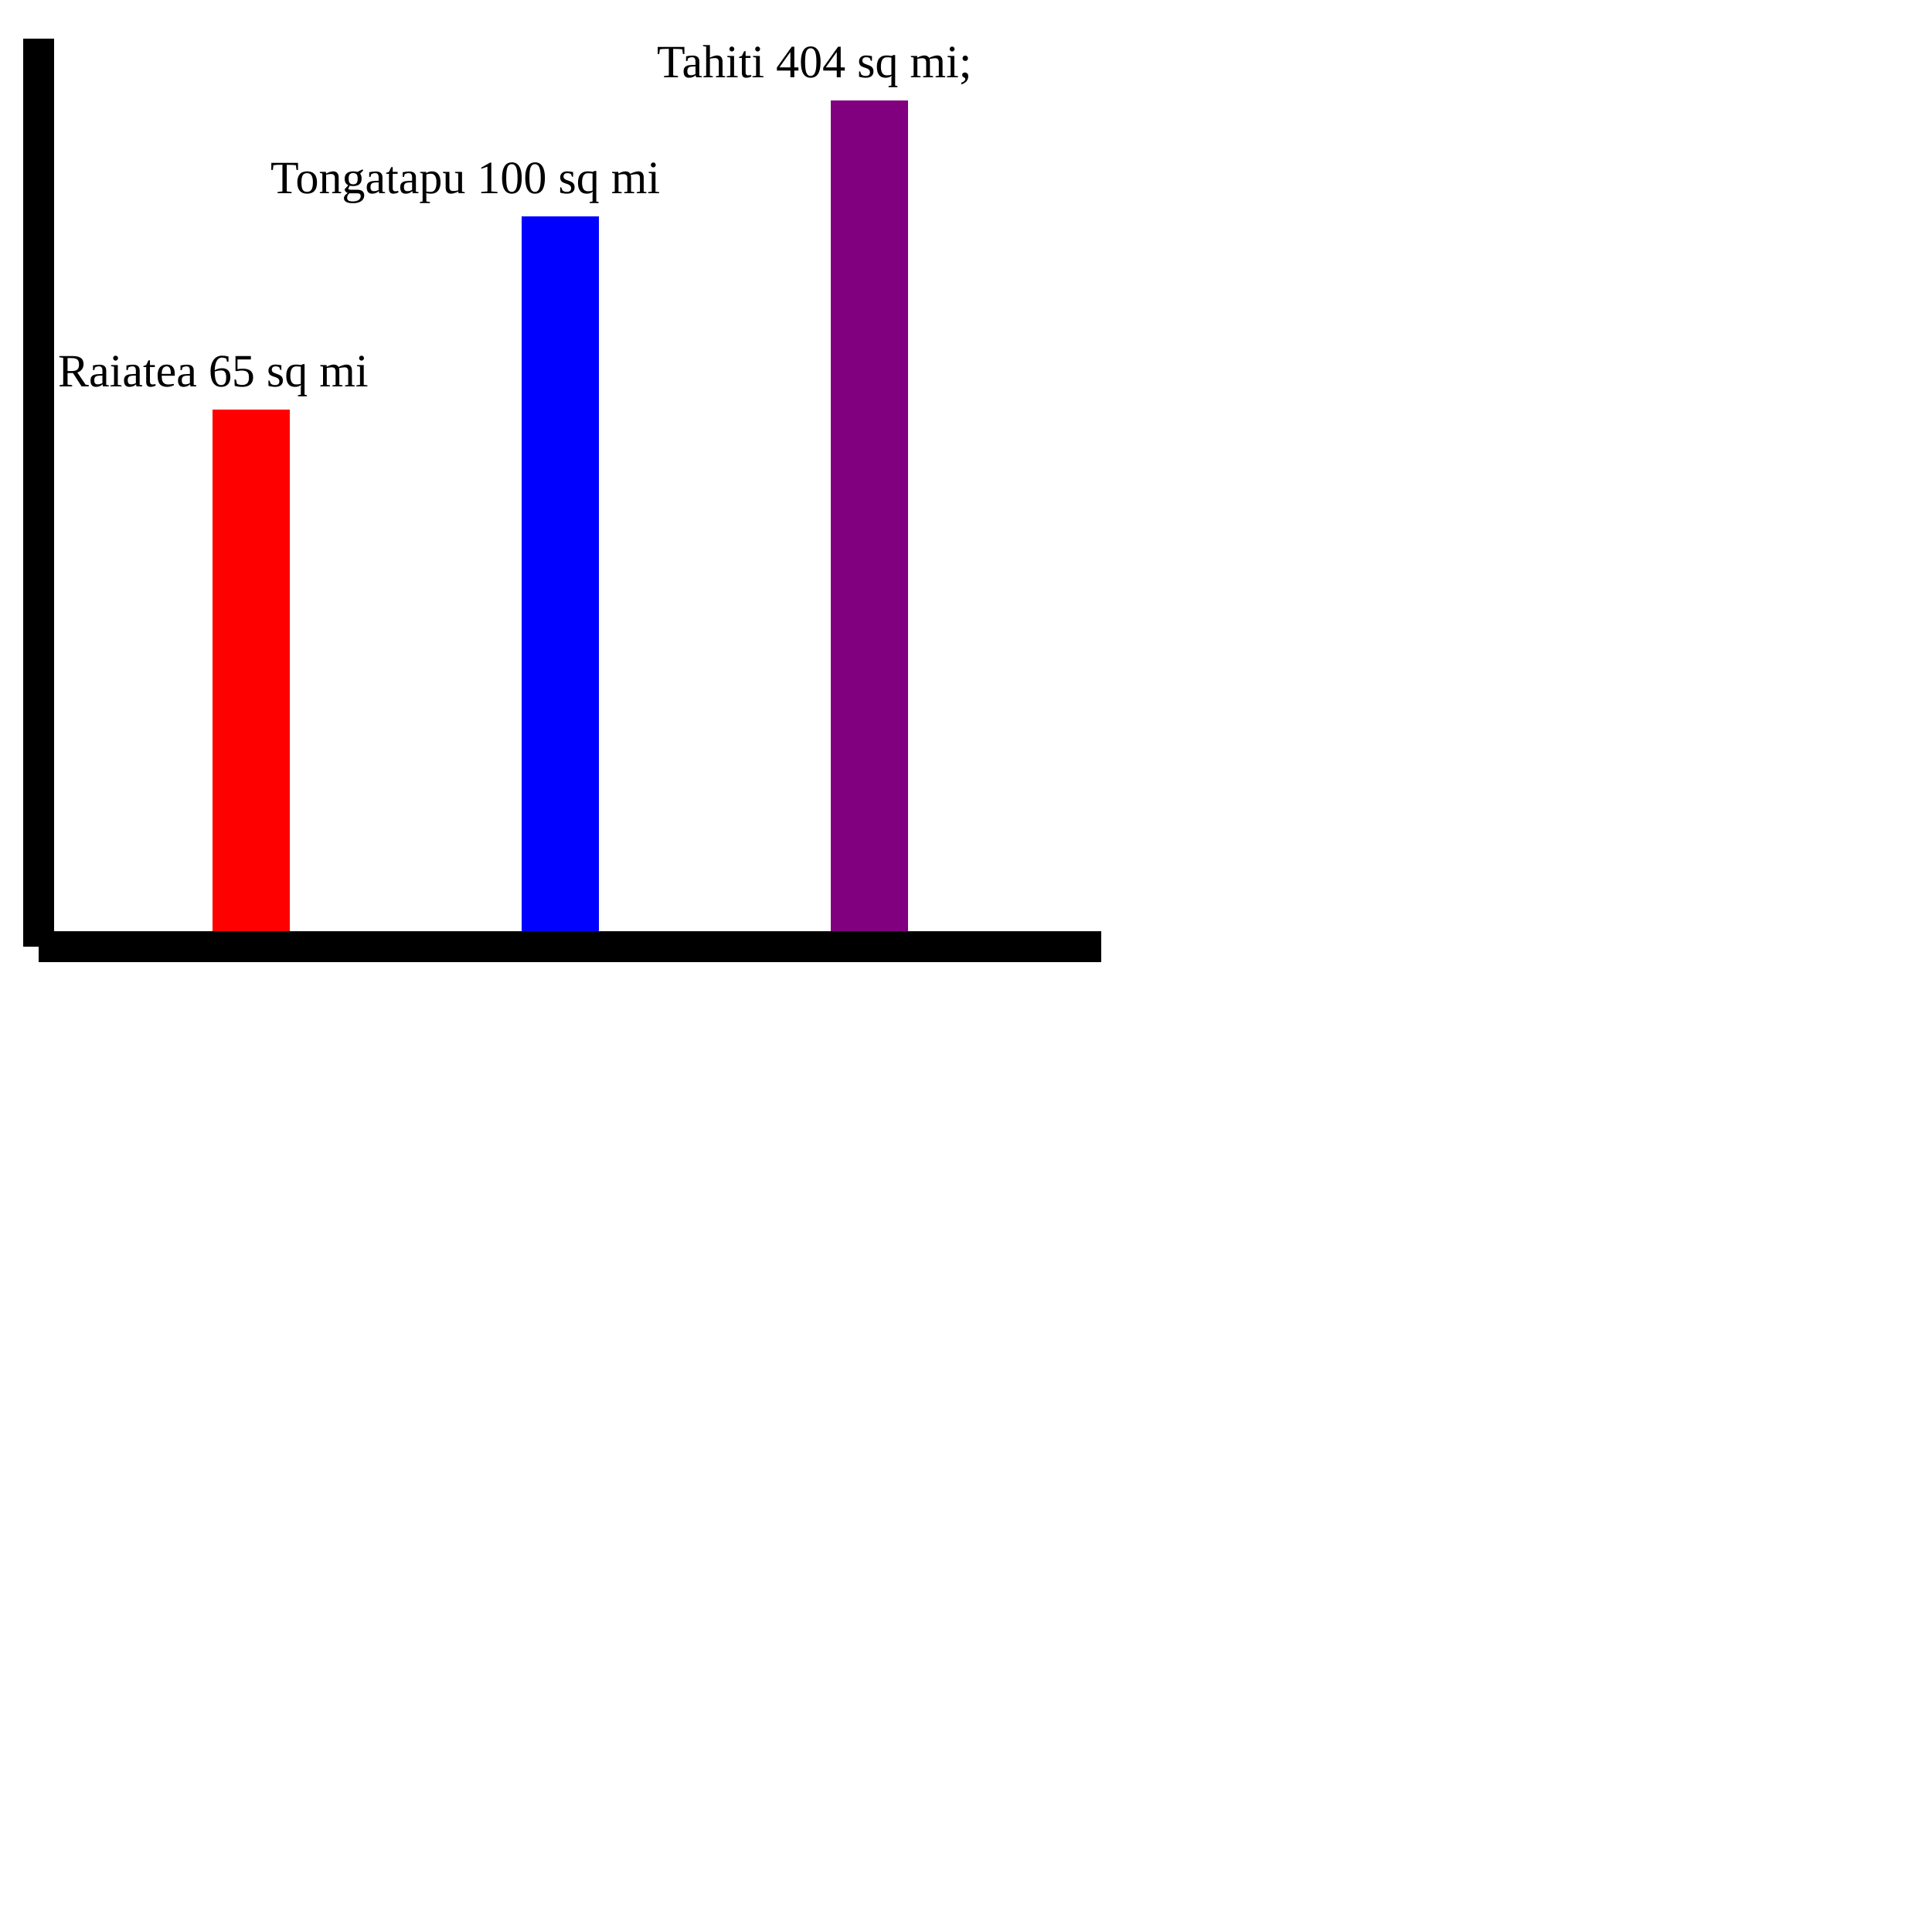
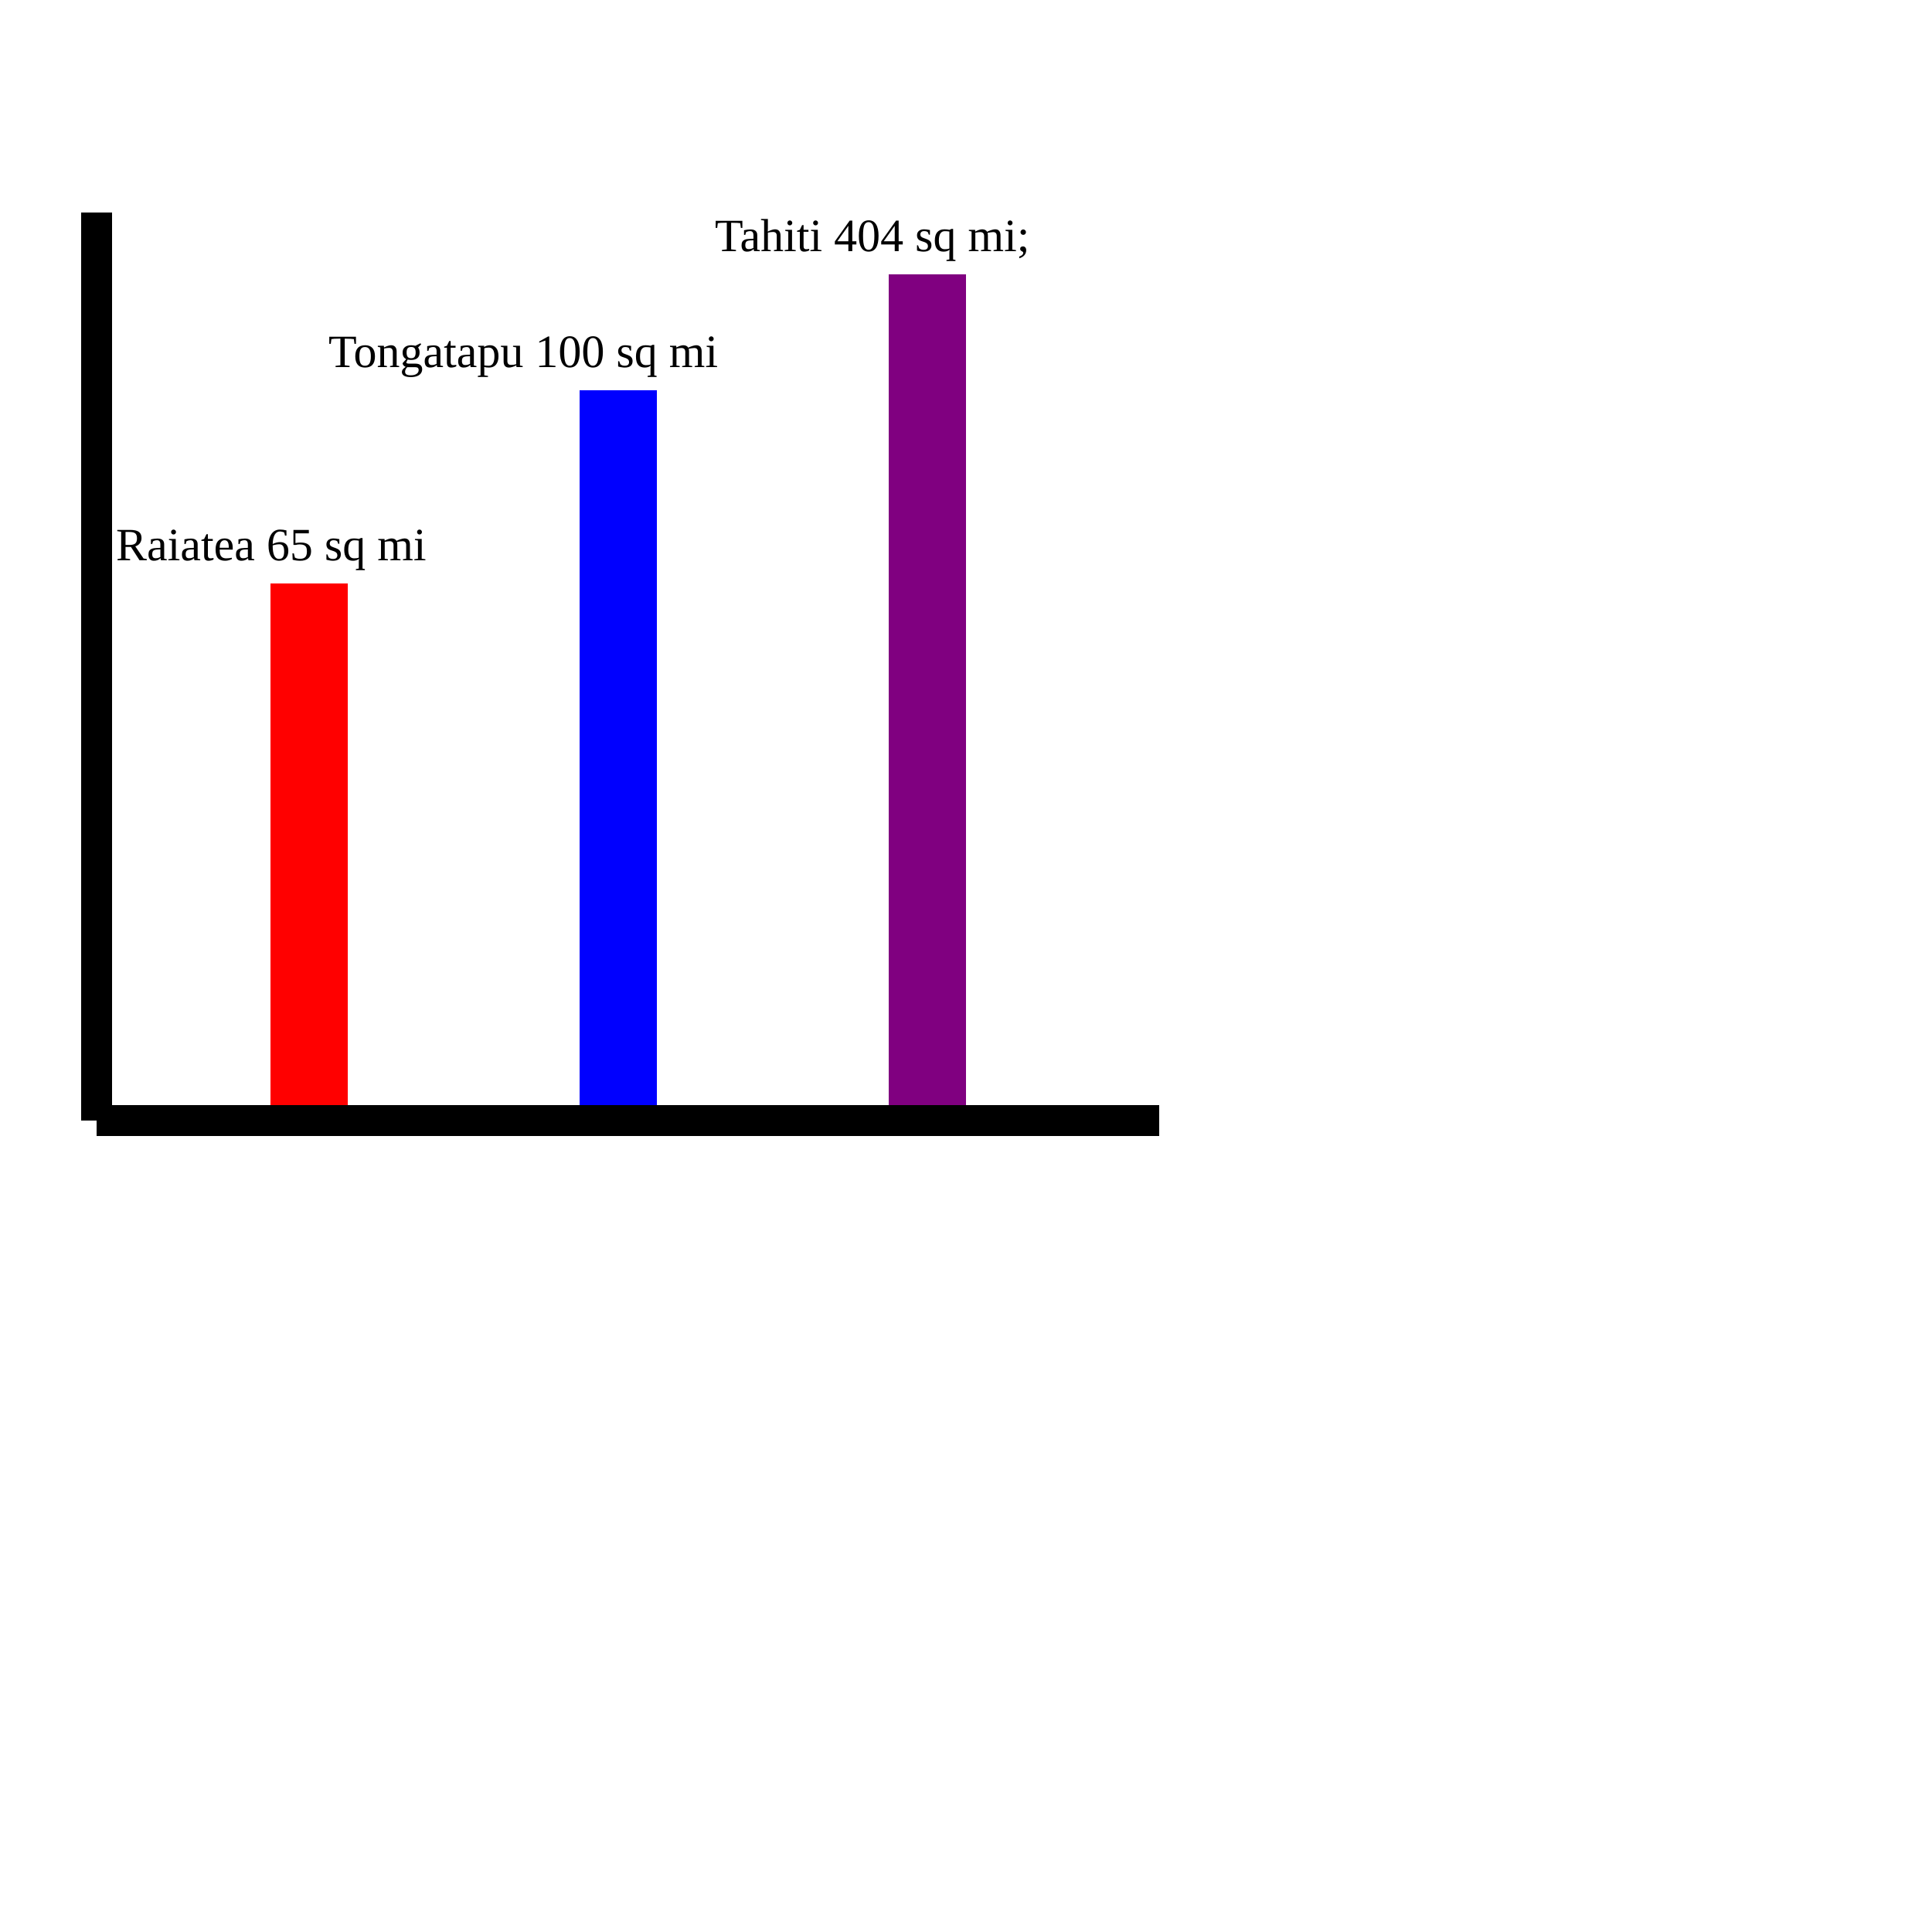
<svg xmlns="http://www.w3.org/2000/svg" width="500" height="500">
-   <g id="axes" transform="translate(5,5) rotate(0)" style="stroke:black;stroke-width:8">
+   <g id="axes" transform="translate(20,50) rotate(0)" style="stroke:black;stroke-width:8">
    <animateMotion path="M0,0 q60,100 100, 0 q60,-20 100,0" begin="0s" dur="10s" repeatCount="indefinite" />
    <line x1="5" x2="5" y1="5" y2="240" />
    <line x1="5" x2="280" y1="240" y2="240" />
  </g>
-   <g id="dataPoints" transform="translate(5,6)" style="stroke-width:20">
+   <g id="dataPoints" transform="translate(20,51)" style="stroke-width:20">
    <animateMotion path="M0,0 q60,100 100, 0 q60,-20 100,0" begin="0s" dur="10s" repeatCount="indefinite" />
    <line x1="60" x2="60" y1="100" y2="235" style="stroke:red" />
    <line x1="140" x2="140" y1="50" y2="235" style="stroke:blue" />
    <line x1="220" x2="220" y1="20" y2="235" style="stroke:purple" />
  </g>
-   <g id="descriptions">
+   <g id="descriptions" transform="translate(15,45)">
    <animateMotion path="M0,0 q60,100 100, 0 q60,-20 100,0" begin="0s" dur="10s" repeatCount="indefinite" />
    <text x="15" y="100">Raiatea 65 sq mi</text>
    <text x="70" y="50">Tongatapu 100 sq mi</text>
    <text x="170" y="20">Tahiti 404 sq mi;</text>
  </g>
</svg>
